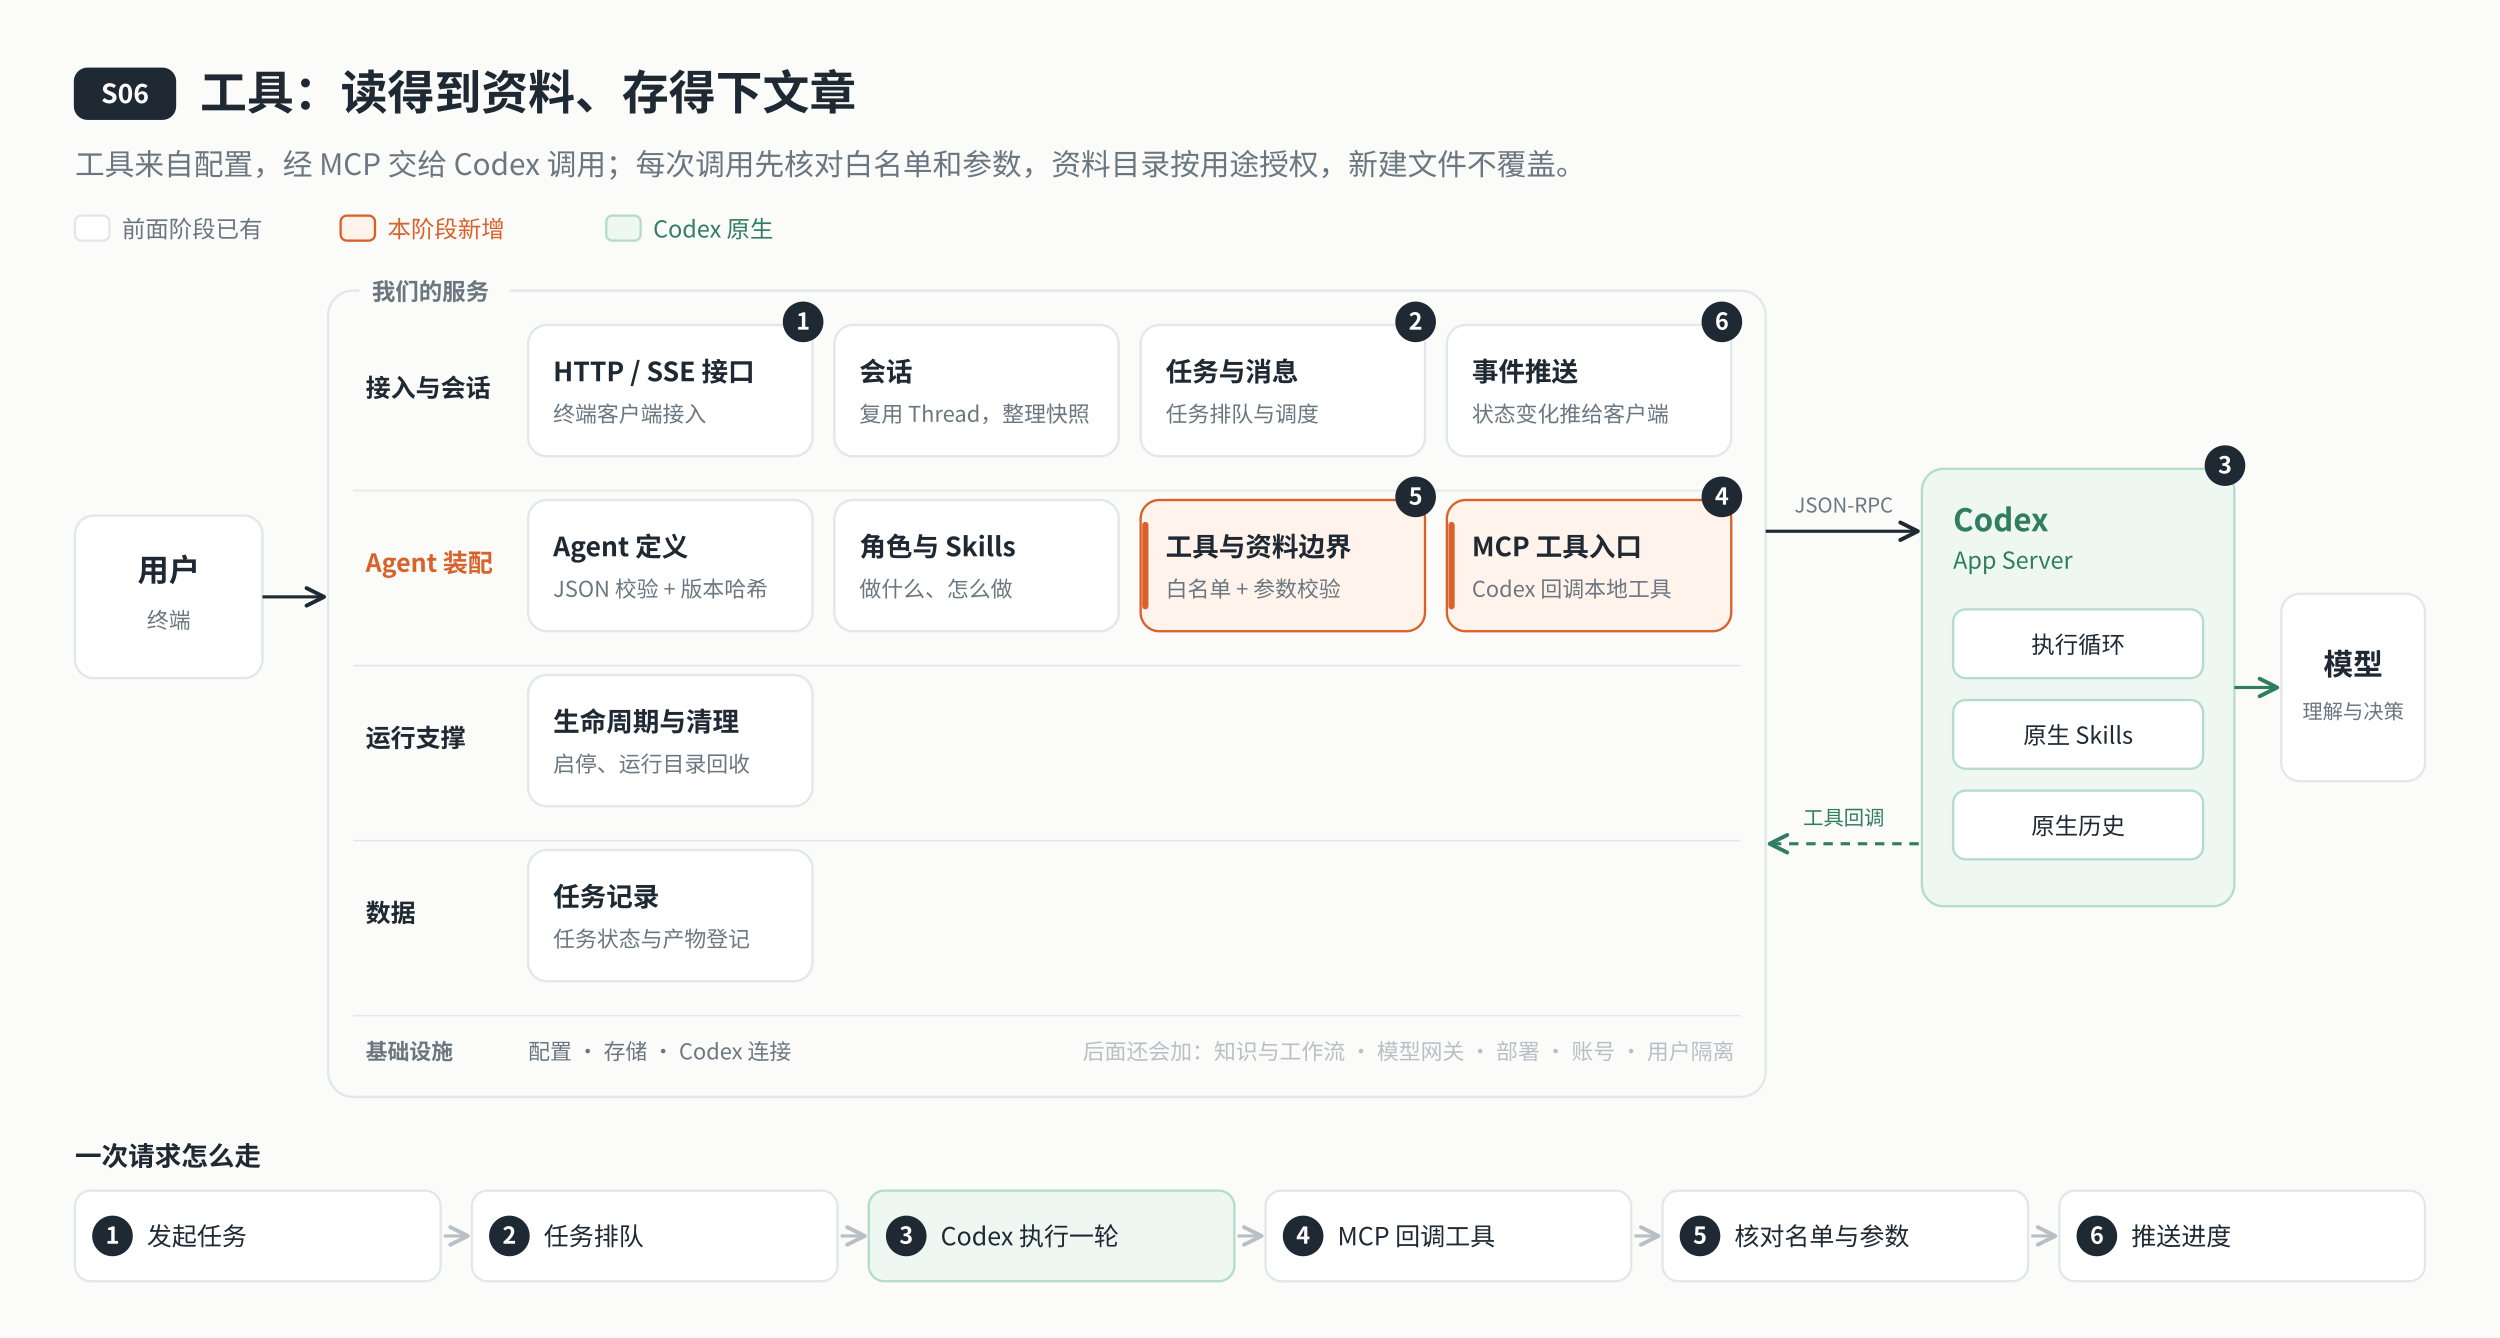
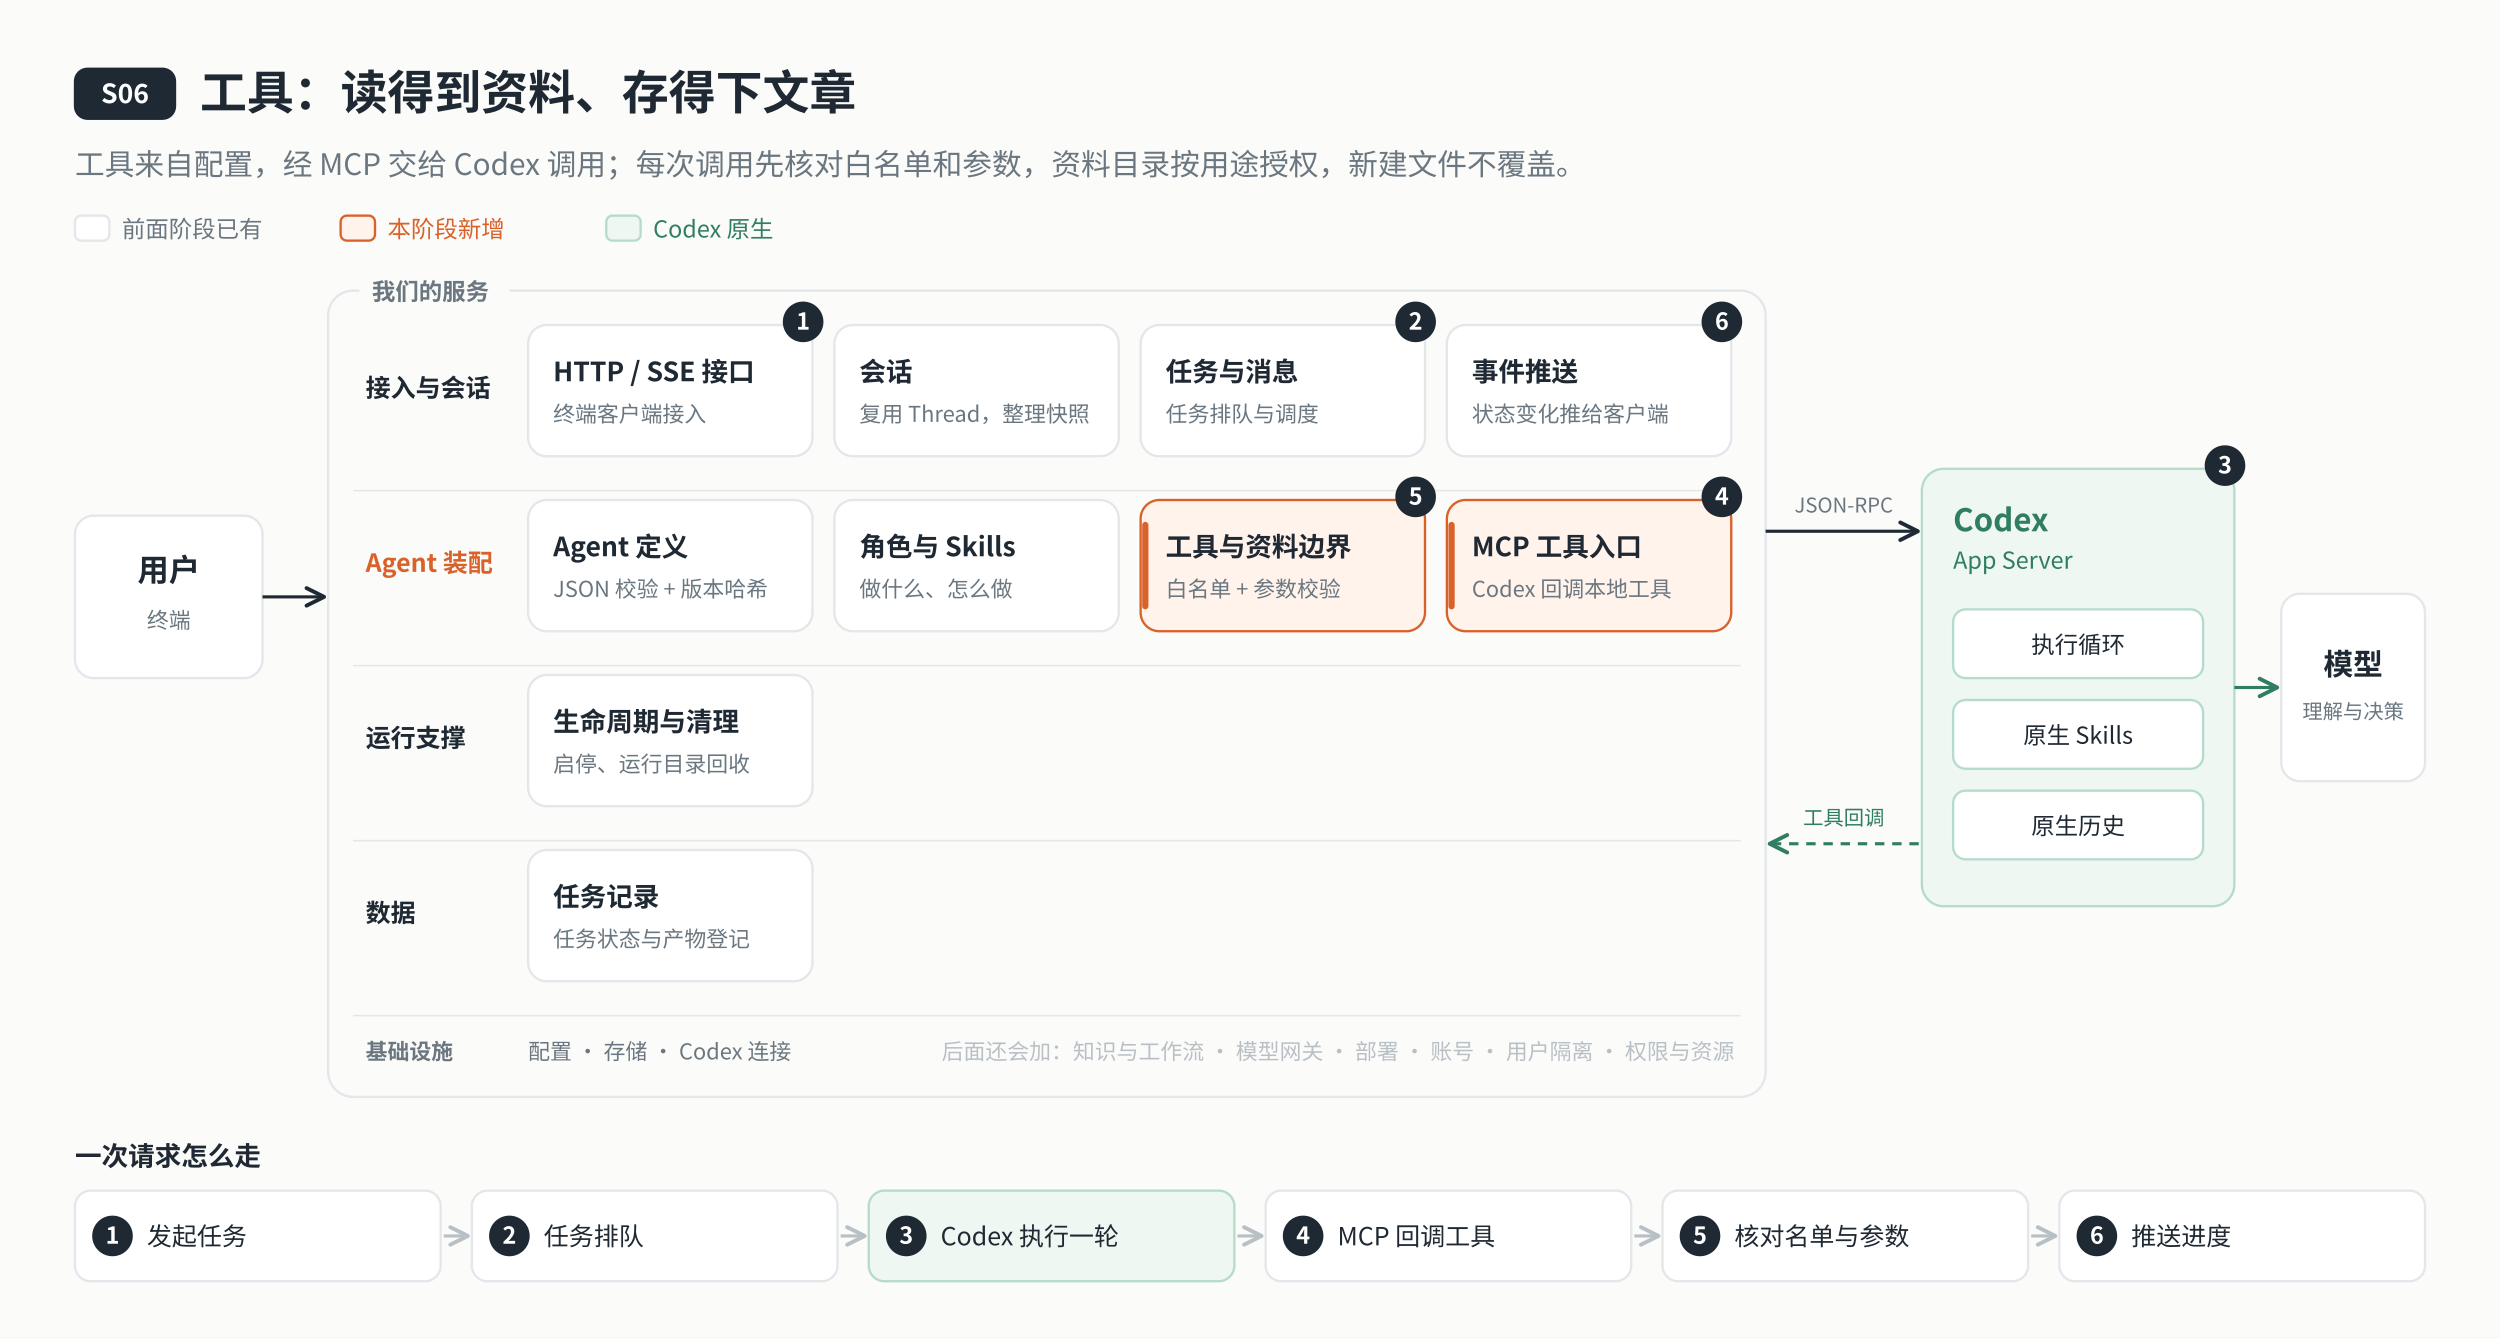
<svg xmlns="http://www.w3.org/2000/svg" width="1600" height="856" viewBox="0 0 1600 856" role="img" aria-labelledby="title desc">
  <defs>
    <marker id="mB8C0C6" viewBox="0 0 10 10" refX="8" refY="5" markerWidth="7" markerHeight="7" orient="auto-start-reverse">
      <path d="M1 1 L9 5 L1 9" fill="none" stroke="#B8C0C6" stroke-width="1.8" stroke-linecap="round" stroke-linejoin="round" />
    </marker>
    <marker id="m1F2933" viewBox="0 0 10 10" refX="8" refY="5" markerWidth="7" markerHeight="7" orient="auto-start-reverse">
      <path d="M1 1 L9 5 L1 9" fill="none" stroke="#1F2933" stroke-width="1.8" stroke-linecap="round" stroke-linejoin="round" />
    </marker>
    <marker id="m2F7D62" viewBox="0 0 10 10" refX="8" refY="5" markerWidth="7" markerHeight="7" orient="auto-start-reverse">
      <path d="M1 1 L9 5 L1 9" fill="none" stroke="#2F7D62" stroke-width="1.8" stroke-linecap="round" stroke-linejoin="round" />
    </marker>
  </defs>
  <g font-family="PingFang SC, Microsoft YaHei, Noto Sans CJK SC, sans-serif">
    <rect x="0" y="0" width="1600" height="856" fill="#FBFBF9" />
    <rect x="48" y="44" width="64" height="32" rx="8" fill="#1F2933" stroke="#1F2933" stroke-width="1.5" />
    <text x="80" y="66" font-size="17" fill="#fff" font-weight="700" text-anchor="middle">S06</text>
    <text x="128" y="70" font-size="30" fill="#1F2933" font-weight="700" text-anchor="start">工具：读得到资料、存得下文章</text>
    <text x="48" y="112" font-size="19" fill="#6B7780" font-weight="400" text-anchor="start">工具来自配置，经 MCP 交给 Codex 调用；每次调用先核对白名单和参数，资料目录按用途授权，新建文件不覆盖。</text>
    <rect x="48" y="138" width="22" height="16" rx="4" fill="#FFFFFF" stroke="#E3E7EA" stroke-width="1.5" />
    <text x="78" y="152" font-size="15" fill="#6B7780" font-weight="400" text-anchor="start">前面阶段已有</text>
    <rect x="218" y="138" width="22" height="16" rx="4" fill="#FFF3EC" stroke="#D9622B" stroke-width="1.5" />
    <text x="248" y="152" font-size="15" fill="#D9622B" font-weight="400" text-anchor="start">本阶段新增</text>
    <rect x="388" y="138" width="22" height="16" rx="4" fill="#EEF7F2" stroke="#B5DCCB" stroke-width="1.5" />
    <text x="418" y="152" font-size="15" fill="#2F7D62" font-weight="400" text-anchor="start">Codex 原生</text>
    <rect x="48" y="330" width="120" height="104" rx="12" fill="#FFFFFF" stroke="#E3E7EA" stroke-width="1.5" />
    <text x="108" y="372" font-size="20" fill="#1F2933" font-weight="600" text-anchor="middle">用户</text>
    <text x="108" y="402" font-size="14" fill="#6B7780" font-weight="400" text-anchor="middle">终端</text>
    <rect x="210" y="186" width="920" height="516" rx="16" fill="none" stroke="#E3E7EA" stroke-width="1.5" />
    <rect x="230" y="175" width="96" height="22" fill="#FBFBF9" />
    <text x="238" y="192" font-size="15" fill="#6B7780" font-weight="600" text-anchor="start">我们的服务</text>
    <text x="234" y="254" font-size="16" fill="#1F2933" font-weight="600" text-anchor="start">接入与会话</text>
    <rect x="338" y="208" width="182" height="84" rx="12" fill="#FFFFFF" stroke="#E3E7EA" stroke-width="1.5" />
    <text x="354" y="244" font-size="17" fill="#1F2933" font-weight="600" text-anchor="start">HTTP / SSE 接口</text>
    <text x="354" y="270" font-size="14" fill="#6B7780" font-weight="400" text-anchor="start">终端客户端接入</text>
    <rect x="534" y="208" width="182" height="84" rx="12" fill="#FFFFFF" stroke="#E3E7EA" stroke-width="1.5" />
    <text x="550" y="244" font-size="17" fill="#1F2933" font-weight="600" text-anchor="start">会话</text>
    <text x="550" y="270" font-size="14" fill="#6B7780" font-weight="400" text-anchor="start">复用 Thread，整理快照</text>
    <rect x="730" y="208" width="182" height="84" rx="12" fill="#FFFFFF" stroke="#E3E7EA" stroke-width="1.5" />
    <text x="746" y="244" font-size="17" fill="#1F2933" font-weight="600" text-anchor="start">任务与消息</text>
    <text x="746" y="270" font-size="14" fill="#6B7780" font-weight="400" text-anchor="start">任务排队与调度</text>
    <rect x="926" y="208" width="182" height="84" rx="12" fill="#FFFFFF" stroke="#E3E7EA" stroke-width="1.5" />
    <text x="942" y="244" font-size="17" fill="#1F2933" font-weight="600" text-anchor="start">事件推送</text>
    <text x="942" y="270" font-size="14" fill="#6B7780" font-weight="400" text-anchor="start">状态变化推给客户端</text>
    <text x="234" y="366" font-size="16" fill="#D9622B" font-weight="600" text-anchor="start">Agent 装配</text>
    <line x1="226" y1="314" x2="1114" y2="314" stroke="#E3E7EA" stroke-width="1" />
    <rect x="338" y="320" width="182" height="84" rx="12" fill="#FFFFFF" stroke="#E3E7EA" stroke-width="1.5" />
    <text x="354" y="356" font-size="17" fill="#1F2933" font-weight="600" text-anchor="start">Agent 定义</text>
    <text x="354" y="382" font-size="14" fill="#6B7780" font-weight="400" text-anchor="start">JSON 校验 + 版本哈希</text>
    <rect x="534" y="320" width="182" height="84" rx="12" fill="#FFFFFF" stroke="#E3E7EA" stroke-width="1.5" />
    <text x="550" y="356" font-size="17" fill="#1F2933" font-weight="600" text-anchor="start">角色与 Skills</text>
    <text x="550" y="382" font-size="14" fill="#6B7780" font-weight="400" text-anchor="start">做什么、怎么做</text>
    <rect x="730" y="320" width="182" height="84" rx="12" fill="#FFF3EC" stroke="#D9622B" stroke-width="1.5" />
    <rect x="731" y="334" width="4" height="56" rx="2" fill="#D9622B" />
    <text x="746" y="356" font-size="17" fill="#1F2933" font-weight="600" text-anchor="start">工具与资料边界</text>
    <text x="746" y="382" font-size="14" fill="#6B7780" font-weight="400" text-anchor="start">白名单 + 参数校验</text>
    <rect x="926" y="320" width="182" height="84" rx="12" fill="#FFF3EC" stroke="#D9622B" stroke-width="1.5" />
    <rect x="927" y="334" width="4" height="56" rx="2" fill="#D9622B" />
    <text x="942" y="356" font-size="17" fill="#1F2933" font-weight="600" text-anchor="start">MCP 工具入口</text>
    <text x="942" y="382" font-size="14" fill="#6B7780" font-weight="400" text-anchor="start">Codex 回调本地工具</text>
    <text x="234" y="478" font-size="16" fill="#1F2933" font-weight="600" text-anchor="start">运行支撑</text>
    <line x1="226" y1="426" x2="1114" y2="426" stroke="#E3E7EA" stroke-width="1" />
    <rect x="338" y="432" width="182" height="84" rx="12" fill="#FFFFFF" stroke="#E3E7EA" stroke-width="1.5" />
    <text x="354" y="468" font-size="17" fill="#1F2933" font-weight="600" text-anchor="start">生命周期与清理</text>
    <text x="354" y="494" font-size="14" fill="#6B7780" font-weight="400" text-anchor="start">启停、运行目录回收</text>
    <text x="234" y="590" font-size="16" fill="#1F2933" font-weight="600" text-anchor="start">数据</text>
    <line x1="226" y1="538" x2="1114" y2="538" stroke="#E3E7EA" stroke-width="1" />
    <rect x="338" y="544" width="182" height="84" rx="12" fill="#FFFFFF" stroke="#E3E7EA" stroke-width="1.5" />
    <text x="354" y="580" font-size="17" fill="#1F2933" font-weight="600" text-anchor="start">任务记录</text>
    <text x="354" y="606" font-size="14" fill="#6B7780" font-weight="400" text-anchor="start">任务状态与产物登记</text>
    <line x1="226" y1="650" x2="1114" y2="650" stroke="#E3E7EA" stroke-width="1" />
    <text x="234" y="678" font-size="14" fill="#6B7780" font-weight="600" text-anchor="start">基础设施</text>
    <text x="338" y="678" font-size="14" fill="#6B7780" font-weight="400" text-anchor="start">配置 · 存储 · Codex 连接</text>
-     <text x="1110" y="678" font-size="14" fill="#B8C0C6" font-weight="400" text-anchor="end">后面还会加：知识与工作流 · 模型网关 · 部署 · 账号 · 用户隔离</text>
+     <text x="1110" y="678" font-size="14" fill="#B8C0C6" font-weight="400" text-anchor="end">后面还会加：知识与工作流 · 模型网关 · 部署 · 账号 · 用户隔离 · 权限与资源</text>
    <rect x="1230" y="300" width="200" height="280" rx="14" fill="#EEF7F2" stroke="#B5DCCB" stroke-width="1.5" />
    <text x="1250" y="340" font-size="20" fill="#2F7D62" font-weight="700" text-anchor="start">Codex</text>
    <text x="1250" y="364" font-size="15" fill="#2F7D62" font-weight="400" text-anchor="start">App Server</text>
    <rect x="1250" y="390" width="160" height="44" rx="8" fill="#FFFFFF" stroke="#B5DCCB" stroke-width="1.5" />
    <text x="1330" y="418" font-size="15" fill="#1F2933" font-weight="500" text-anchor="middle">执行循环</text>
    <rect x="1250" y="448" width="160" height="44" rx="8" fill="#FFFFFF" stroke="#B5DCCB" stroke-width="1.5" />
    <text x="1330" y="476" font-size="15" fill="#1F2933" font-weight="500" text-anchor="middle">原生 Skills</text>
    <rect x="1250" y="506" width="160" height="44" rx="8" fill="#FFFFFF" stroke="#B5DCCB" stroke-width="1.5" />
    <text x="1330" y="534" font-size="15" fill="#1F2933" font-weight="500" text-anchor="middle">原生历史</text>
    <rect x="1460" y="380" width="92" height="120" rx="12" fill="#FFFFFF" stroke="#E3E7EA" stroke-width="1.5" />
    <text x="1506" y="432" font-size="19" fill="#1F2933" font-weight="600" text-anchor="middle">模型</text>
    <text x="1506" y="460" font-size="13" fill="#6B7780" font-weight="400" text-anchor="middle">理解与决策</text>
    <path d="M168,382 L206,382" fill="none" stroke="#1F2933" stroke-width="2" marker-end="url(#m1F2933)" />
    <path d="M1130,340 L1226,340" fill="none" stroke="#1F2933" stroke-width="2" marker-end="url(#m1F2933)" />
    <text x="1180" y="328" font-size="13" fill="#6B7780" font-weight="500" text-anchor="middle">JSON-RPC</text>
    <path d="M1228,540 L1134,540" fill="none" stroke="#2F7D62" stroke-width="2" stroke-dasharray="6 5" marker-end="url(#m2F7D62)" />
    <text x="1180" y="528" font-size="13" fill="#2F7D62" font-weight="500" text-anchor="middle">工具回调</text>
    <path d="M1430,440 L1456,440" fill="none" stroke="#2F7D62" stroke-width="2" marker-end="url(#m2F7D62)" />
    <circle cx="514" cy="206" r="13" fill="#1F2933" />
    <text x="514" y="211" font-size="15" fill="#fff" font-weight="700" text-anchor="middle">1</text>
    <circle cx="906" cy="206" r="13" fill="#1F2933" />
    <text x="906" y="211" font-size="15" fill="#fff" font-weight="700" text-anchor="middle">2</text>
    <circle cx="1424" cy="298" r="13" fill="#1F2933" />
    <text x="1424" y="303" font-size="15" fill="#fff" font-weight="700" text-anchor="middle">3</text>
    <circle cx="1102" cy="318" r="13" fill="#1F2933" />
    <text x="1102" y="323" font-size="15" fill="#fff" font-weight="700" text-anchor="middle">4</text>
    <circle cx="906" cy="318" r="13" fill="#1F2933" />
    <text x="906" y="323" font-size="15" fill="#fff" font-weight="700" text-anchor="middle">5</text>
    <circle cx="1102" cy="206" r="13" fill="#1F2933" />
    <text x="1102" y="211" font-size="15" fill="#fff" font-weight="700" text-anchor="middle">6</text>
    <text x="48" y="746" font-size="17" fill="#1F2933" font-weight="700" text-anchor="start">一次请求怎么走</text>
    <rect x="48" y="762" width="234" height="58" rx="10" fill="#FFFFFF" stroke="#E3E7EA" stroke-width="1.5" />
    <circle cx="72" cy="791" r="13" fill="#1F2933" />
    <text x="72" y="796" font-size="15" fill="#fff" font-weight="700" text-anchor="middle">1</text>
    <text x="94" y="797" font-size="16" fill="#1F2933" font-weight="500" text-anchor="start">发起任务</text>
    <path d="M284,791 L298,791" fill="none" stroke="#B8C0C6" stroke-width="2" marker-end="url(#mB8C0C6)" />
    <rect x="302" y="762" width="234" height="58" rx="10" fill="#FFFFFF" stroke="#E3E7EA" stroke-width="1.5" />
    <circle cx="326" cy="791" r="13" fill="#1F2933" />
    <text x="326" y="796" font-size="15" fill="#fff" font-weight="700" text-anchor="middle">2</text>
    <text x="348" y="797" font-size="16" fill="#1F2933" font-weight="500" text-anchor="start">任务排队</text>
    <path d="M538,791 L552,791" fill="none" stroke="#B8C0C6" stroke-width="2" marker-end="url(#mB8C0C6)" />
    <rect x="556" y="762" width="234" height="58" rx="10" fill="#EEF7F2" stroke="#B5DCCB" stroke-width="1.5" />
    <circle cx="580" cy="791" r="13" fill="#1F2933" />
    <text x="580" y="796" font-size="15" fill="#fff" font-weight="700" text-anchor="middle">3</text>
    <text x="602" y="797" font-size="16" fill="#1F2933" font-weight="500" text-anchor="start">Codex 执行一轮</text>
    <path d="M792,791 L806,791" fill="none" stroke="#B8C0C6" stroke-width="2" marker-end="url(#mB8C0C6)" />
    <rect x="810" y="762" width="234" height="58" rx="10" fill="#FFFFFF" stroke="#E3E7EA" stroke-width="1.5" />
    <circle cx="834" cy="791" r="13" fill="#1F2933" />
    <text x="834" y="796" font-size="15" fill="#fff" font-weight="700" text-anchor="middle">4</text>
    <text x="856" y="797" font-size="16" fill="#1F2933" font-weight="500" text-anchor="start">MCP 回调工具</text>
    <path d="M1046,791 L1060,791" fill="none" stroke="#B8C0C6" stroke-width="2" marker-end="url(#mB8C0C6)" />
    <rect x="1064" y="762" width="234" height="58" rx="10" fill="#FFFFFF" stroke="#E3E7EA" stroke-width="1.5" />
    <circle cx="1088" cy="791" r="13" fill="#1F2933" />
    <text x="1088" y="796" font-size="15" fill="#fff" font-weight="700" text-anchor="middle">5</text>
    <text x="1110" y="797" font-size="16" fill="#1F2933" font-weight="500" text-anchor="start">核对名单与参数</text>
    <path d="M1300,791 L1314,791" fill="none" stroke="#B8C0C6" stroke-width="2" marker-end="url(#mB8C0C6)" />
    <rect x="1318" y="762" width="234" height="58" rx="10" fill="#FFFFFF" stroke="#E3E7EA" stroke-width="1.5" />
    <circle cx="1342" cy="791" r="13" fill="#1F2933" />
    <text x="1342" y="796" font-size="15" fill="#fff" font-weight="700" text-anchor="middle">6</text>
    <text x="1364" y="797" font-size="16" fill="#1F2933" font-weight="500" text-anchor="start">推送进度</text>
  </g>
</svg>
